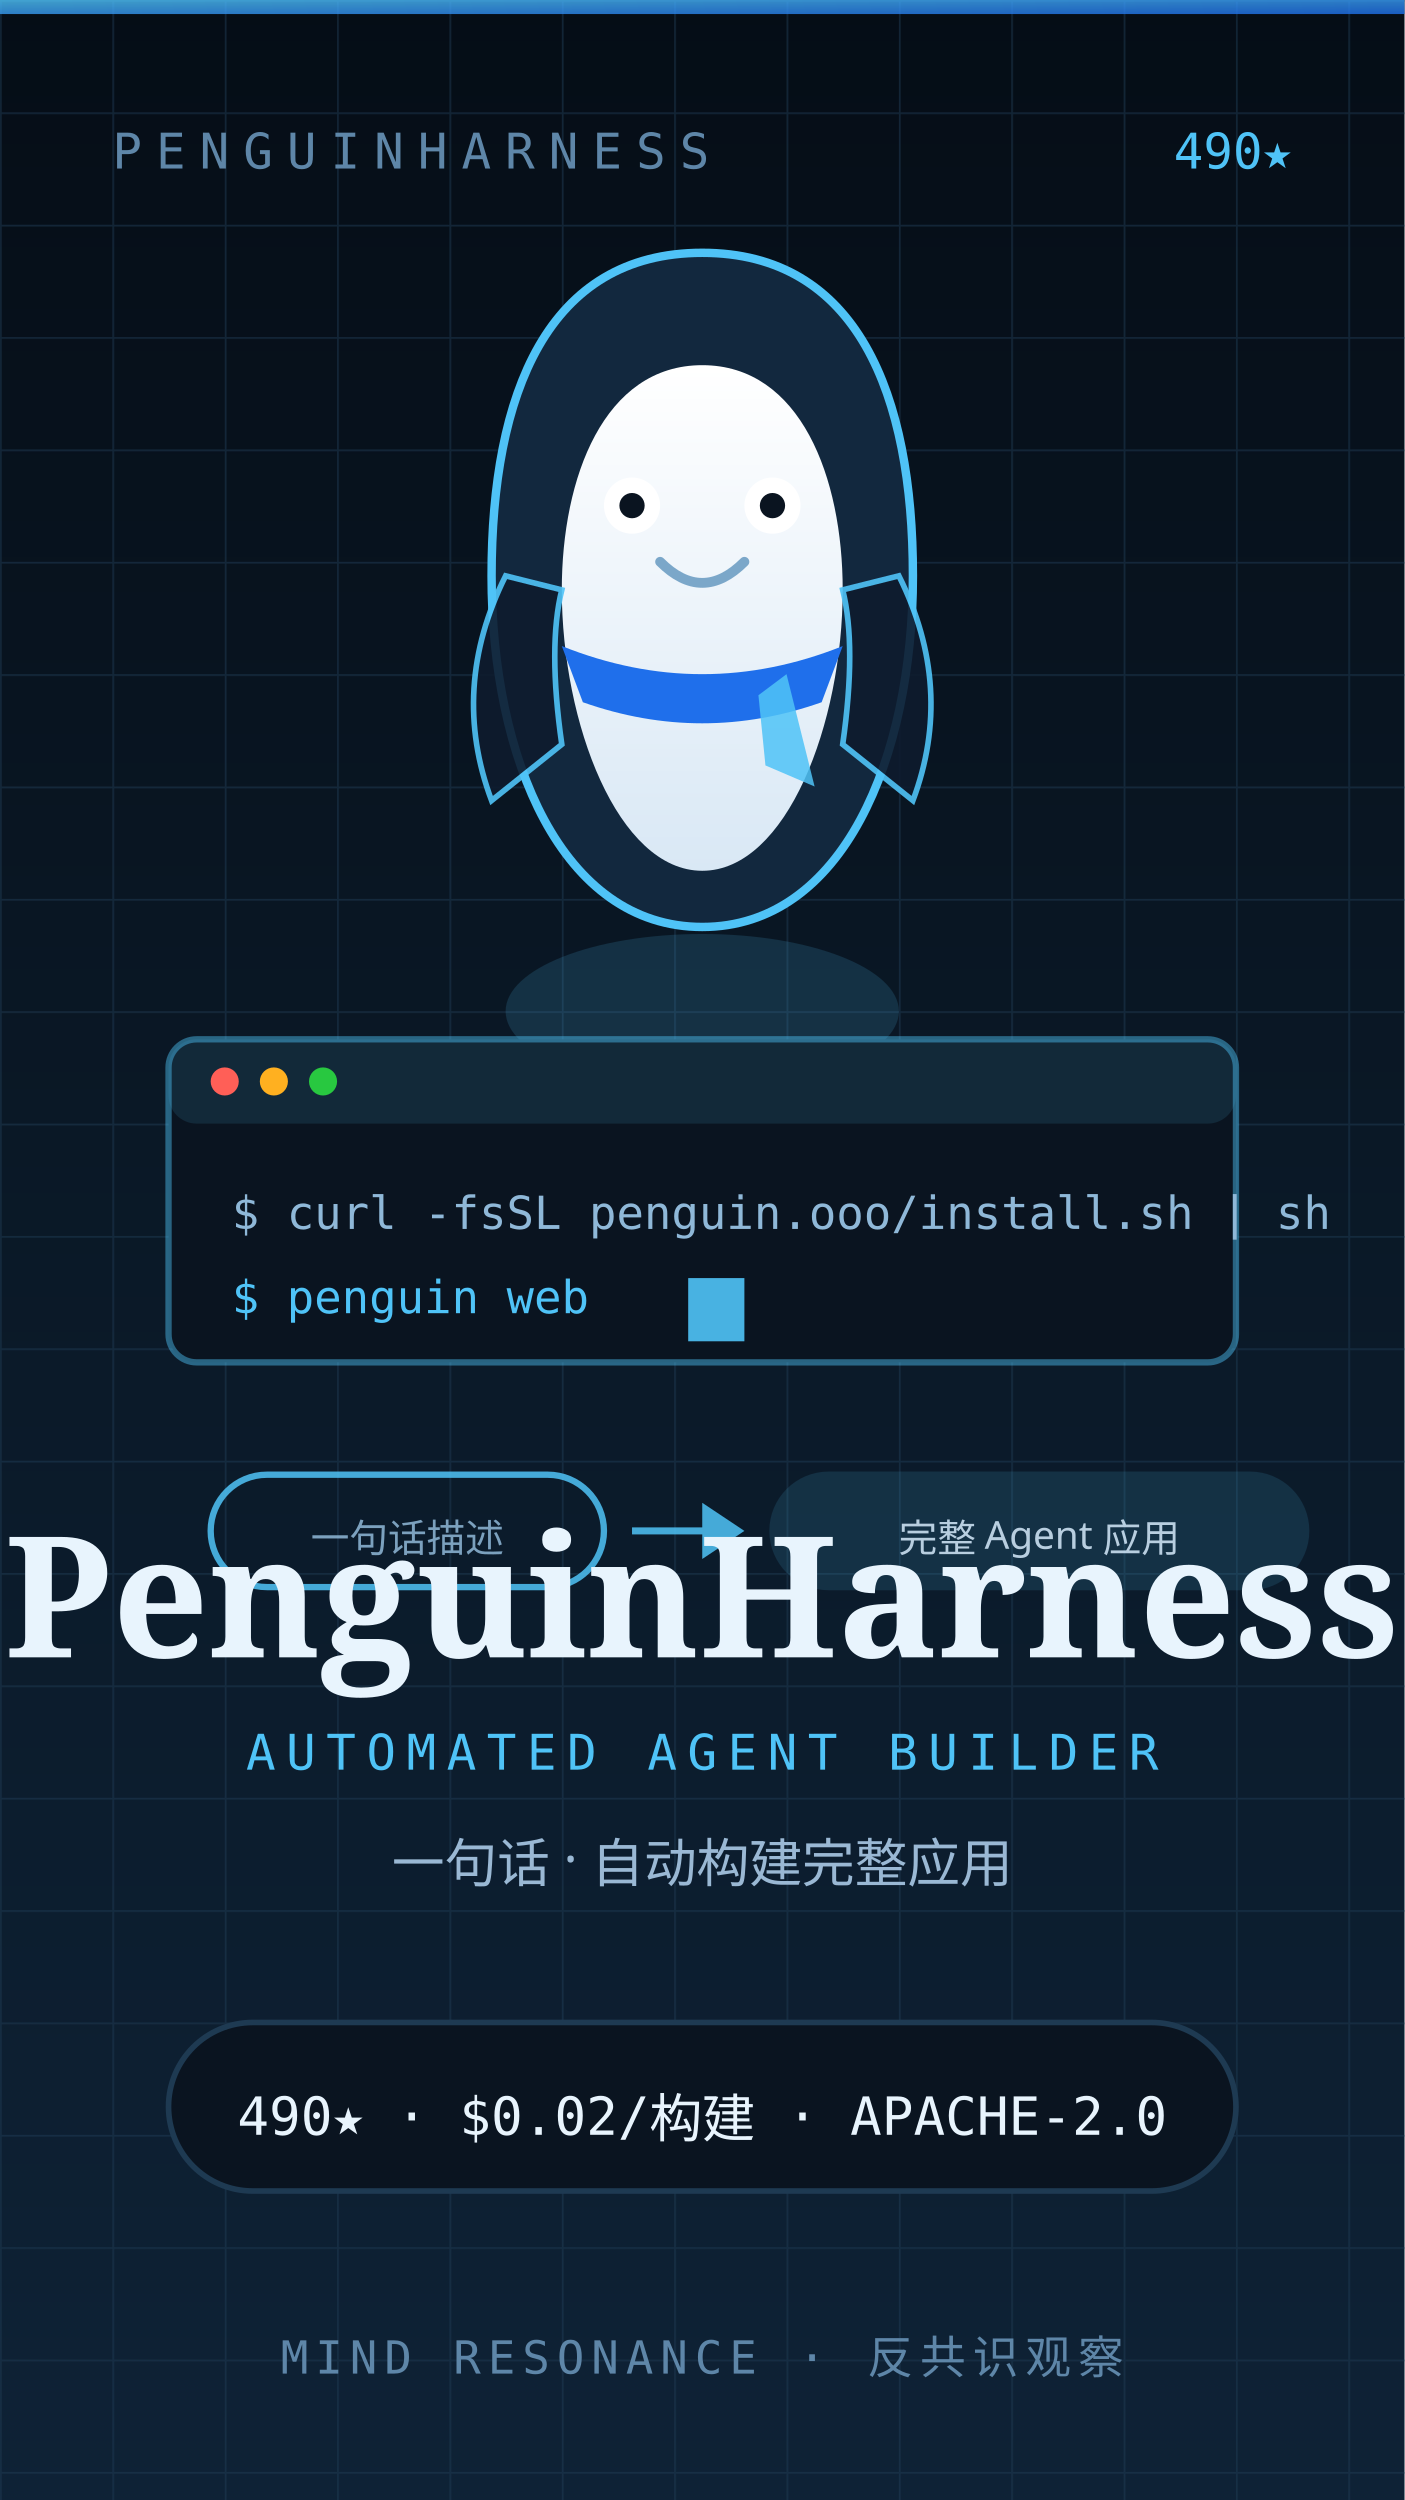
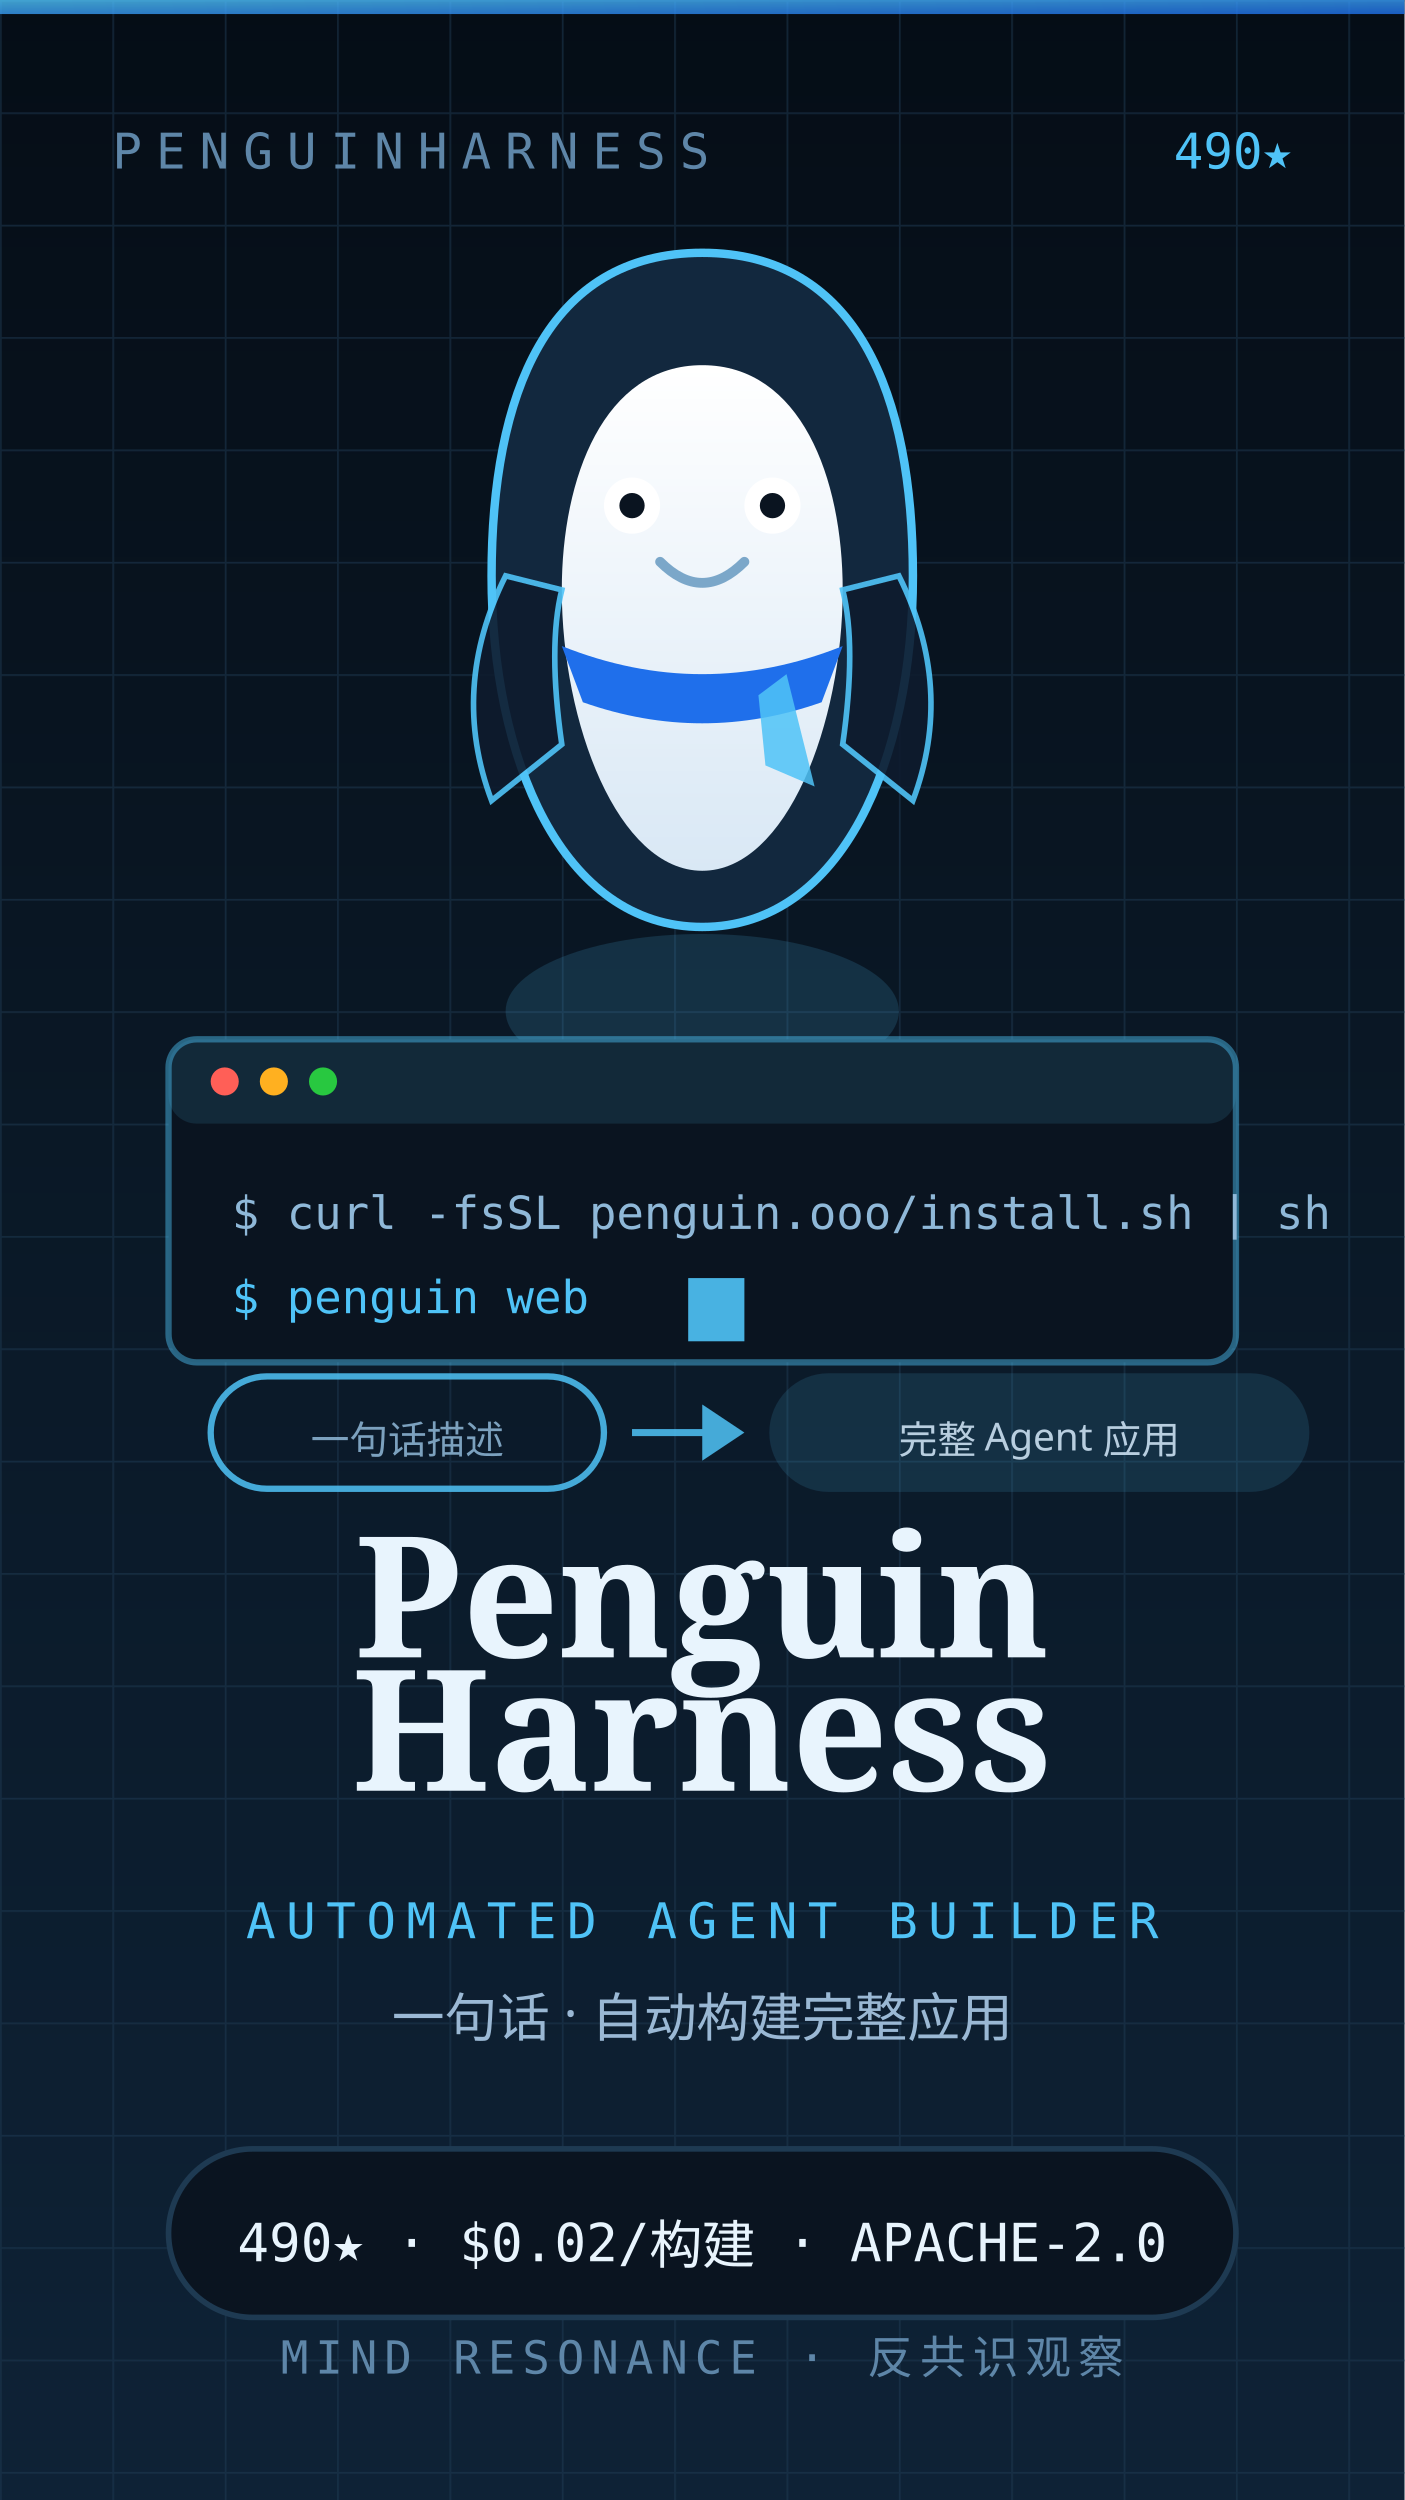
<svg xmlns="http://www.w3.org/2000/svg" viewBox="0 0 200 356" width="200" height="356">
  <defs>
    <linearGradient id="bg" x1="0" y1="0" x2="0" y2="1">
      <stop offset="0%" stop-color="#050D16" />
      <stop offset="45%" stop-color="#0A1826" />
      <stop offset="100%" stop-color="#0E2236" />
    </linearGradient>
    <linearGradient id="ice" x1="0" y1="0" x2="1" y2="1">
      <stop offset="0%" stop-color="#4FC3F7" />
      <stop offset="100%" stop-color="#1F6FEB" />
    </linearGradient>
    <linearGradient id="belly" x1="0" y1="0" x2="0" y2="1">
      <stop offset="0%" stop-color="#FFFFFF" />
      <stop offset="100%" stop-color="#D9E8F5" />
    </linearGradient>
    <filter id="neon">
      <feGaussianBlur stdDeviation="2.5" result="blur" />
      <feMerge>
        <feMergeNode in="blur" />
        <feMergeNode in="SourceGraphic" />
      </feMerge>
    </filter>
    <filter id="glow">
      <feGaussianBlur stdDeviation="3" result="b" />
      <feMerge>
        <feMergeNode in="b" />
        <feMergeNode in="SourceGraphic" />
      </feMerge>
    </filter>
    <pattern id="grid" width="16" height="16" patternUnits="userSpaceOnUse">
      <path d="M16 0H0V16" fill="none" stroke="#1E3A52" stroke-width="0.5" />
    </pattern>
  </defs>
  <rect width="200" height="356" fill="url(#bg)" />
  <rect width="200" height="356" fill="url(#grid)" opacity="0.5" />
  <rect x="0" y="0" width="200" height="2" fill="url(#ice)" opacity="0.8" />
  <text x="16" y="24" font-family="monospace" font-size="7" fill="#5E86A8" letter-spacing="2">PENGUINHARNESS</text>
  <text x="184" y="24" font-family="monospace" font-size="7" fill="#4FC3F7" text-anchor="end">490★</text>
  <g transform="translate(66,32)">
    <ellipse cx="34" cy="112" rx="28" ry="11" fill="#4FC3F7" opacity=".15" />
    <path d="M34 4 C12 4 4 24 4 50 C4 76 14 100 34 100 C54 100 64 76 64 50 C64 24 56 4 34 4 Z" fill="#12283E" stroke="#4FC3F7" stroke-width="1.2" />
    <path d="M34 20 C20 20 14 36 14 52 C14 71 22 92 34 92 C46 92 54 71 54 52 C54 36 48 20 34 20 Z" fill="url(#belly)" />
    <circle cx="24" cy="40" r="4" fill="#FFFFFF" />
    <circle cx="44" cy="40" r="4" fill="#FFFFFF" />
    <circle cx="24" cy="40" r="1.8" fill="#0A1420" />
    <circle cx="44" cy="40" r="1.8" fill="#0A1420" />
    <path d="M28 48 q6 6 12 0" stroke="#7BA7C9" stroke-width="1.4" fill="none" stroke-linecap="round" />
    <path d="M14 60 q20 8 40 0 l-3 8 q-17 6 -34 0 z" fill="#1F6FEB" />
    <path d="M46 64 l4 16 l-7 -3 l-1 -10 z" fill="#4FC3F7" opacity=".85" />
    <path d="M6 50 q-8 16 -2 32 l10 -8 q-2 -14 0 -22 z" fill="#0D1B2E" stroke="#4FC3F7" stroke-width=".8" opacity=".9" />
    <path d="M62 50 q8 16 2 32 l-10 -8 q2 -14 0 -22 z" fill="#0D1B2E" stroke="#4FC3F7" stroke-width=".8" opacity=".9" />
  </g>
  <g transform="translate(24,148)">
    <rect x="0" y="0" width="152" height="46" rx="4" fill="#0A1420" stroke="#4FC3F7" stroke-opacity=".45" stroke-width=".9" />
    <rect x="0" y="0" width="152" height="12" rx="4" fill="#4FC3F7" opacity=".12" />
    <circle cx="8" cy="6" r="2" fill="#FF5F57" />
    <circle cx="15" cy="6" r="2" fill="#FFB020" />
    <circle cx="22" cy="6" r="2" fill="#28C840" />
    <g font-family="monospace">
      <text x="9" y="27" font-size="6.5" fill="#8FB8D8">$ curl -fsSL penguin.ooo/install.sh | sh</text>
      <text x="9" y="39" font-size="6.5" fill="#4FC3F7">$ penguin web</text>
      <rect x="74" y="34" width="8" height="9" fill="#4FC3F7" opacity=".9" />
    </g>
  </g>
-   <g transform="translate(30,210)" opacity=".85">
+   <g transform="translate(30,196)" opacity=".85">
    <rect x="0" y="0" width="56" height="16" rx="8" fill="none" stroke="#4FC3F7" stroke-width=".9" />
    <text x="28" y="11" text-anchor="middle" font-family="system-ui,sans-serif" font-size="5.5" fill="#8FB8D8">一句话描述</text>
    <path d="M60 8 L74 8" stroke="#4FC3F7" stroke-width="1" />
    <path d="M70 4 l6 4 l-6 4 z" fill="#4FC3F7" />
    <rect x="80" y="0" width="76" height="16" rx="8" fill="#4FC3F7" opacity=".15" stroke="#4FC3F7" stroke-width=".9" />
    <text x="118" y="11" text-anchor="middle" font-family="system-ui,sans-serif" font-size="5.5" fill="#D6EDFF">完整 Agent 应用</text>
  </g>
-   <text x="100" y="236" text-anchor="middle" font-family="Georgia,serif" font-size="24" font-weight="bold" fill="#E8F4FD">PenguinHarness</text>
-   <text x="100" y="252" text-anchor="middle" font-family="monospace" font-size="7" fill="#4FC3F7" letter-spacing="1.5">AUTOMATED AGENT BUILDER</text>
-   <text x="100" y="268" text-anchor="middle" font-family="sans-serif" font-size="7.5" fill="#9AB8D4">一句话 · 自动构建完整应用</text>
-   <rect x="24" y="288" width="152" height="24" rx="12" fill="#0A1420" stroke="#1E3A52" stroke-width="0.8" />
-   <text x="100" y="304" text-anchor="middle" font-family="monospace" font-size="7.5" fill="#E8F4FD">490★ · $0.02/构建 · APACHE-2.0</text>
+   <text x="100" y="236" text-anchor="middle" font-family="Georgia,serif" font-size="24" font-weight="bold" fill="#E8F4FD">Penguin<tspan x="100" dy="19">Harness</tspan>
+   </text>
+   <text x="100" y="276" text-anchor="middle" font-family="monospace" font-size="7" fill="#4FC3F7" letter-spacing="1.5">AUTOMATED AGENT BUILDER</text>
+   <text x="100" y="290" text-anchor="middle" font-family="sans-serif" font-size="7.5" fill="#9AB8D4">一句话 · 自动构建完整应用</text>
+   <rect x="24" y="306" width="152" height="24" rx="12" fill="#0A1420" stroke="#1E3A52" stroke-width="0.8" />
+   <text x="100" y="322" text-anchor="middle" font-family="monospace" font-size="7.5" fill="#E8F4FD">490★ · $0.02/构建 · APACHE-2.0</text>
  <text x="100" y="338" text-anchor="middle" font-family="monospace" font-size="6.5" fill="#5E86A8" letter-spacing="1">MIND RESONANCE · 反共识观察</text>
</svg>
